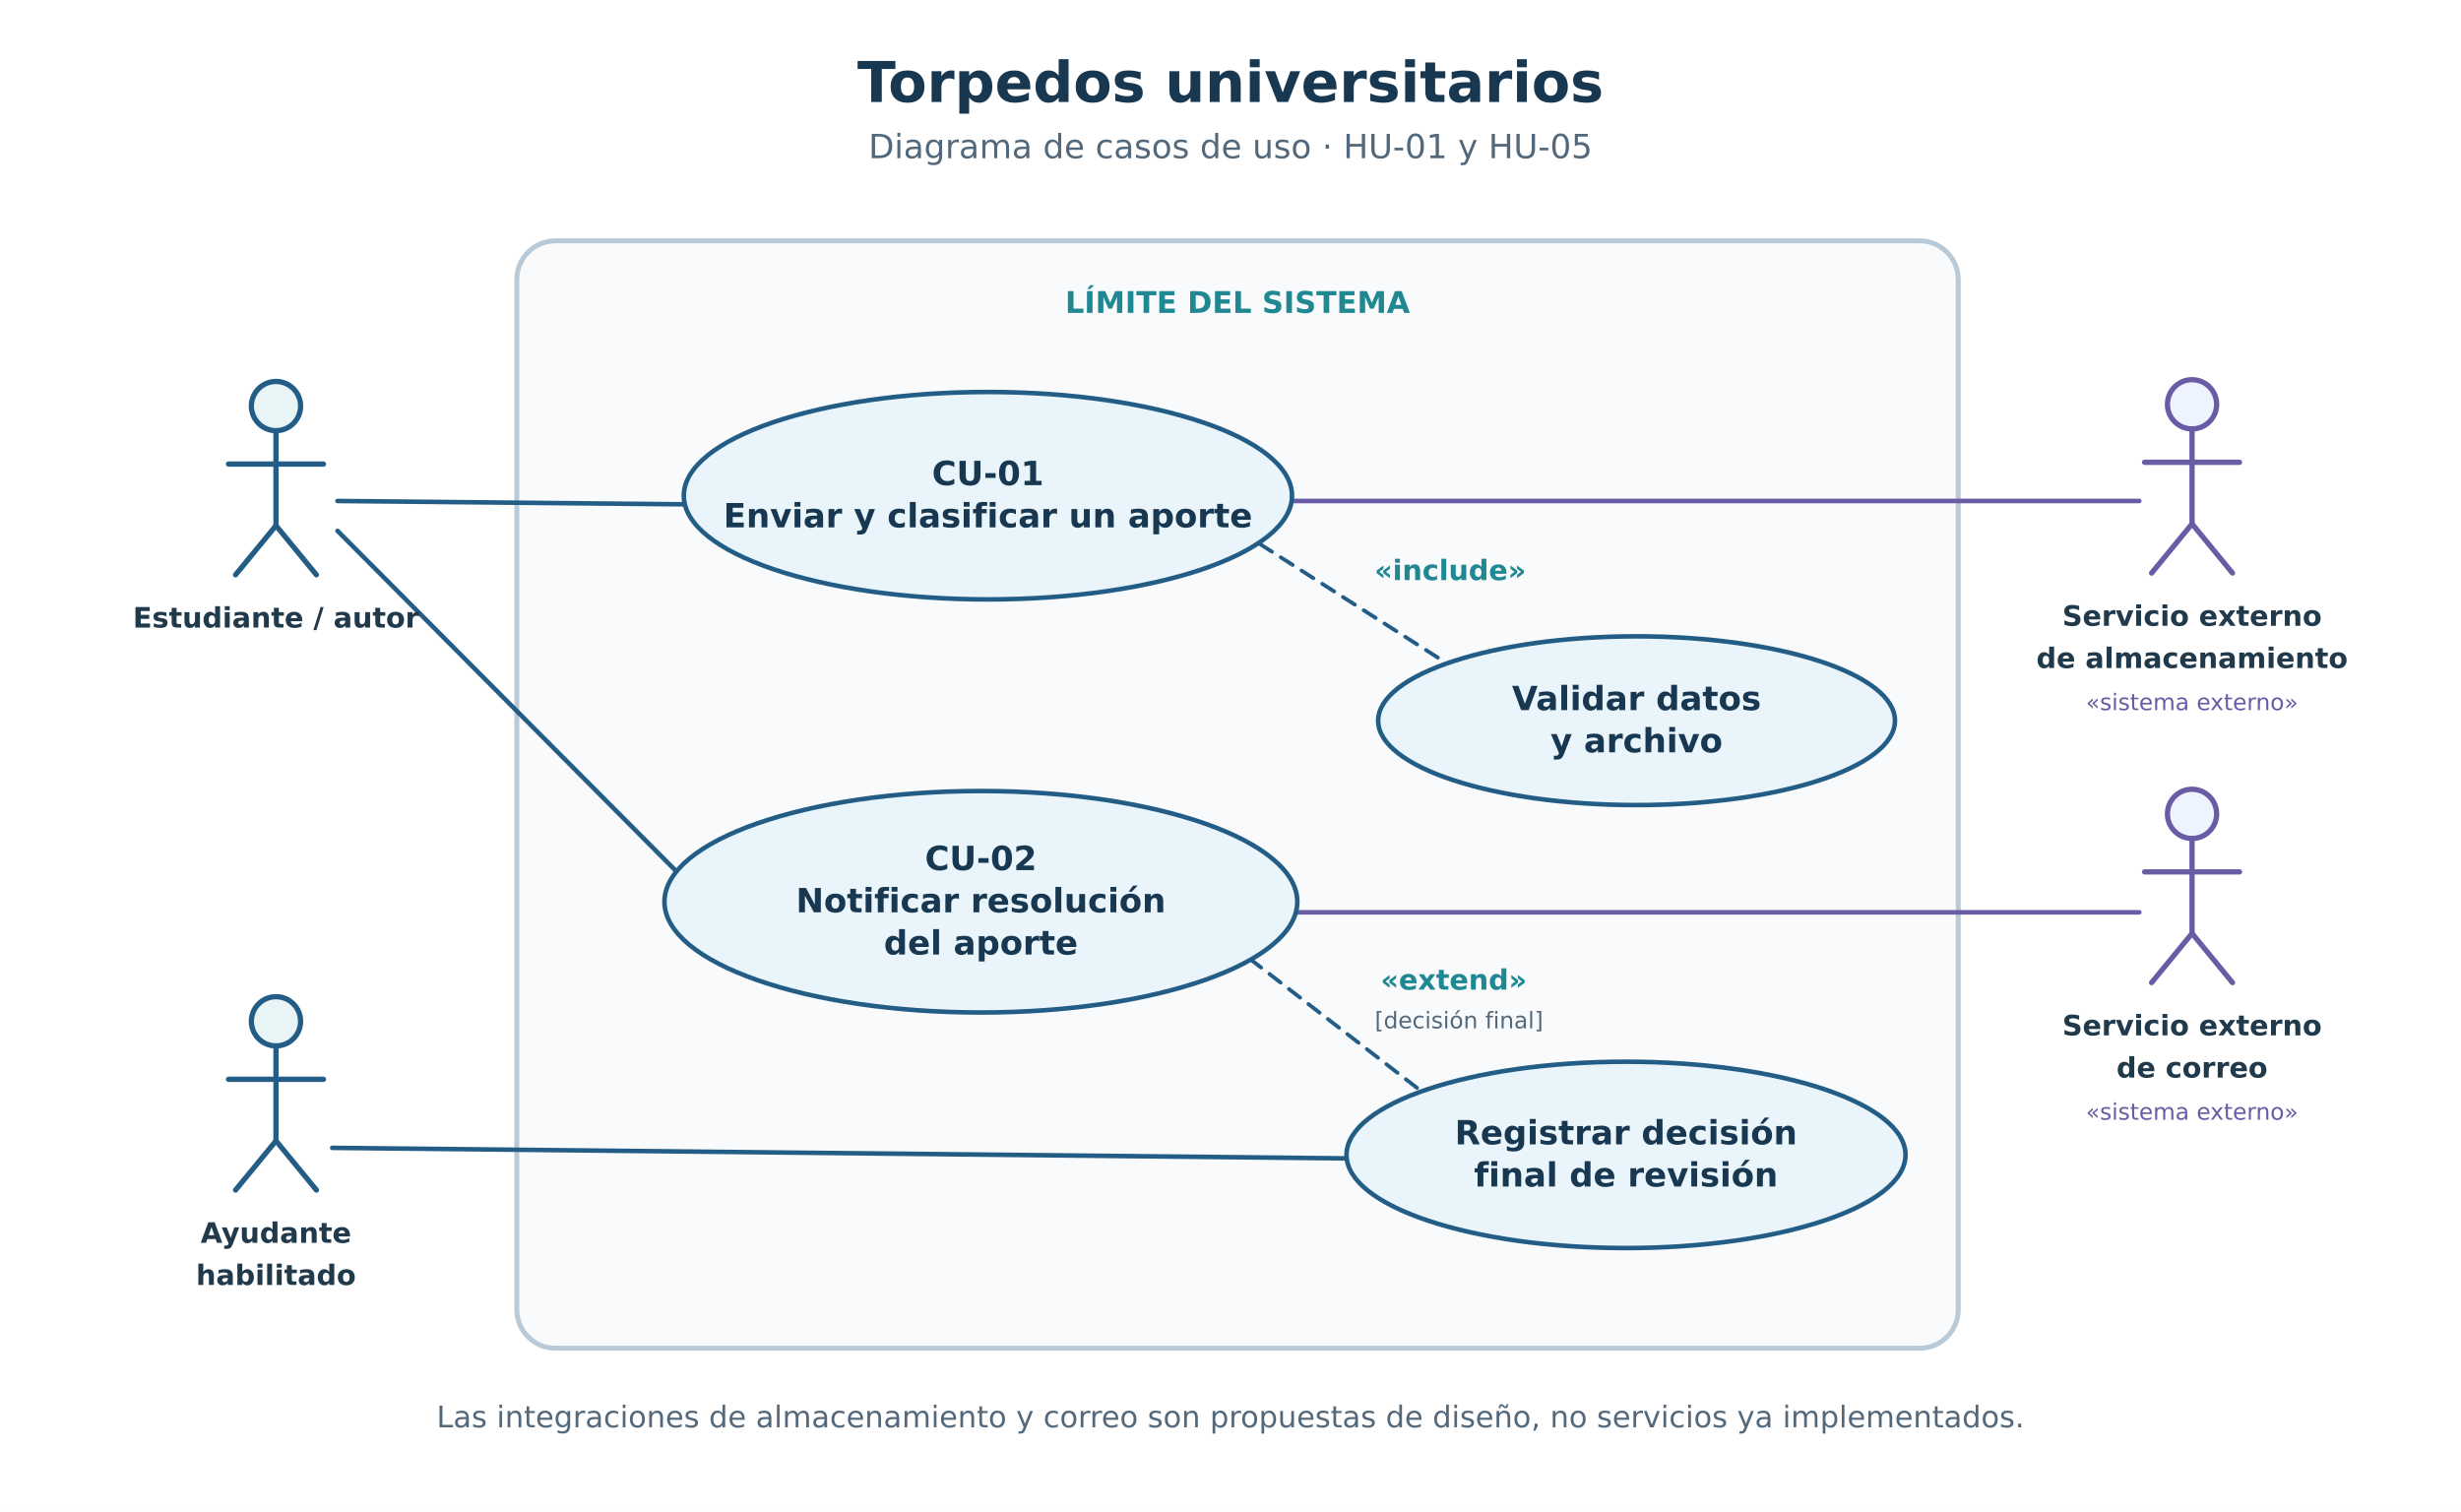
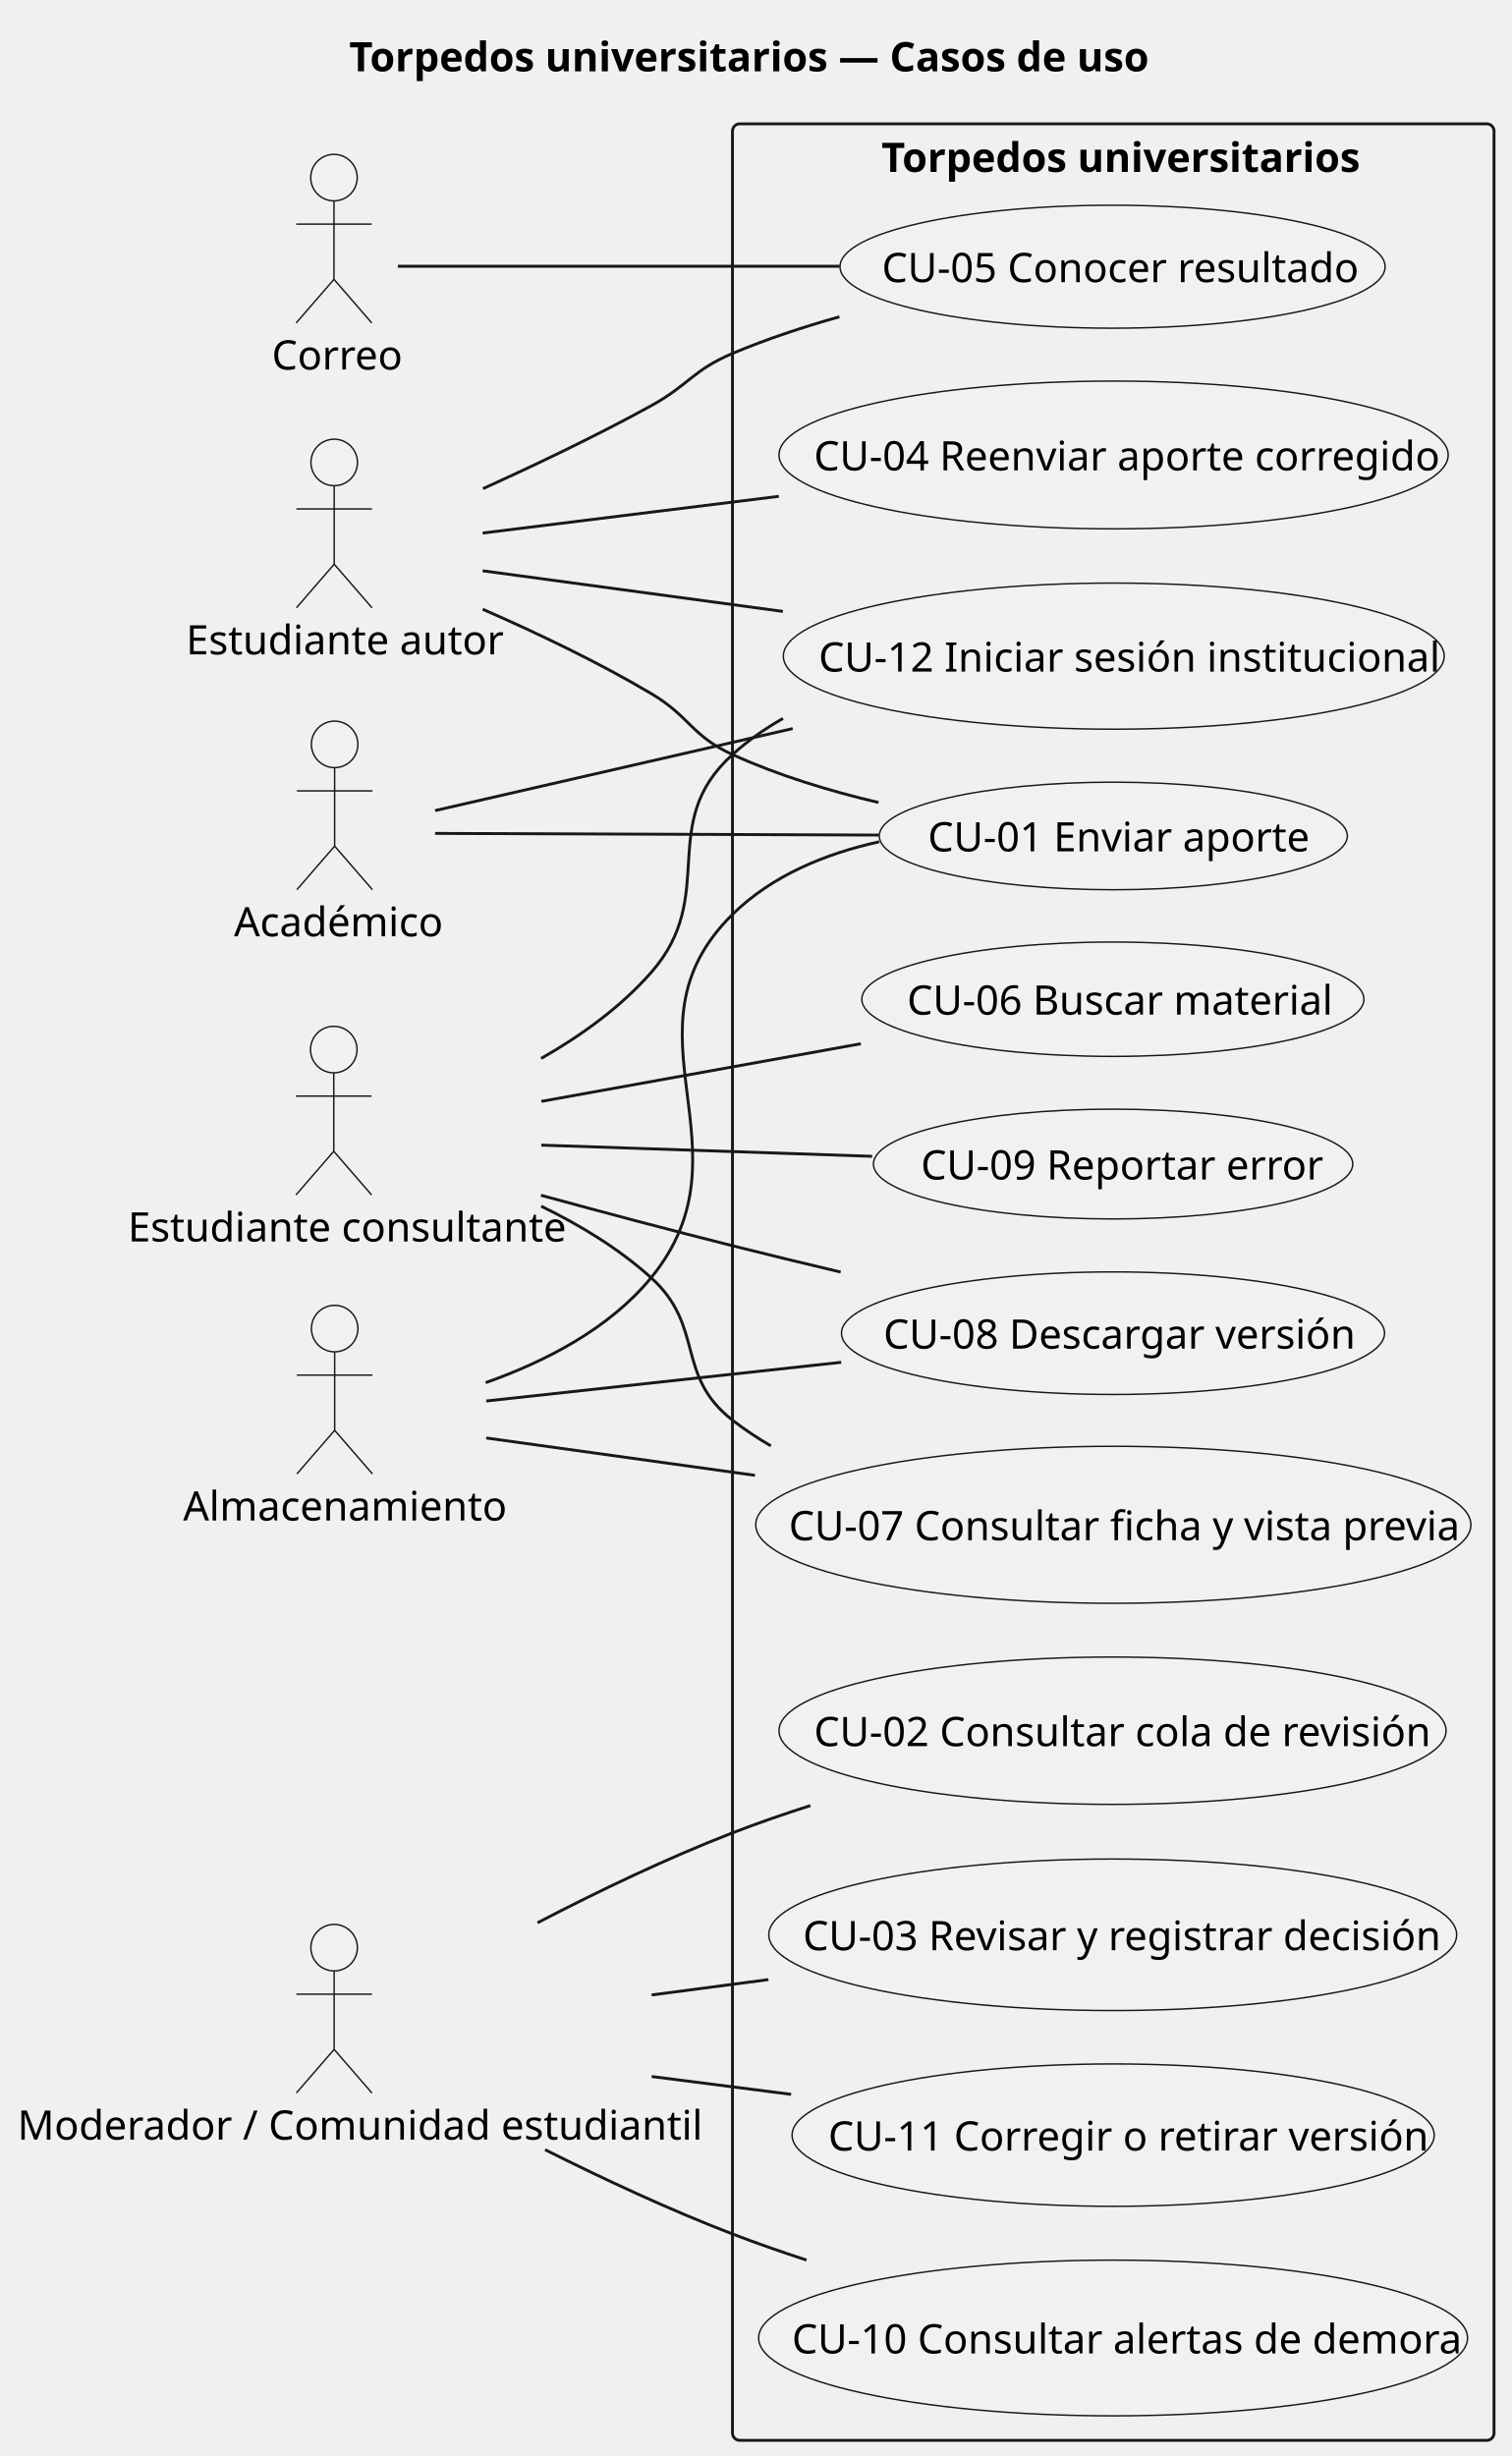
- <svg xmlns="http://www.w3.org/2000/svg" baseProfile="full" height="860" version="1.1" viewBox="0 0 1400 860" width="1400">
-   <defs>
-     <marker id="arr" markerHeight="10" markerUnits="userSpaceOnUse" markerWidth="11" orient="auto" refX="9" refY="5">
-       <path d="M1,1 L9,5 L1,9 Z" fill="#235D86" />
-     </marker>
-     <marker id="arr-m" markerHeight="10" markerUnits="userSpaceOnUse" markerWidth="11" orient="auto" refX="9" refY="5">
-       <path d="M1,1 L9,5 L1,9 Z" fill="#6A5BA5" />
-     </marker>
-   </defs>
-   <rect fill="white" height="860" width="1400" x="0" y="0" />
-   <text fill="#183750" font-family="DejaVu Sans, sans-serif" font-size="32" font-weight="700" text-anchor="middle" x="700" y="58">Torpedos universitarios</text>
-   <text fill="#53697B" font-family="DejaVu Sans, sans-serif" font-size="19" font-weight="normal" text-anchor="middle" x="700" y="90">Diagrama de casos de uso · HU-01 y HU-05</text>
-   <rect fill="#F8FAFC" height="630" rx="22" ry="22" stroke="#B8C9D7" stroke-width="2.8" width="820" x="294" y="137" />
-   <text fill="#1F8893" font-family="DejaVu Sans, sans-serif" font-size="17" font-weight="700" text-anchor="middle" x="704" y="178">LÍMITE DEL SISTEMA</text>
-   <line fill="none" stroke="#235D86" stroke-linecap="round" stroke-width="2.6" x1="192" x2="399" y1="285" y2="287" />
-   <line fill="none" stroke="#235D86" stroke-linecap="round" stroke-width="2.6" x1="192" x2="399" y1="302" y2="510" />
-   <line fill="none" stroke="#235D86" stroke-linecap="round" stroke-width="2.6" x1="189" x2="766" y1="653" y2="659" />
-   <line fill="none" stroke="#6A5BA5" stroke-linecap="round" stroke-width="2.6" x1="735" x2="1217" y1="285" y2="285" />
-   <line fill="none" stroke="#6A5BA5" stroke-linecap="round" stroke-width="2.6" x1="738" x2="1217" y1="519" y2="519" />
-   <line fill="none" marker-end="url(#arr)" stroke="#235D86" stroke-dasharray="8,6" stroke-linecap="round" stroke-width="2.2" x1="705" x2="835" y1="302" y2="385" />
-   <text fill="#1F8893" font-family="DejaVu Sans, sans-serif" font-size="16" font-weight="600" text-anchor="middle" x="825" y="330">«include»</text>
-   <line fill="none" marker-end="url(#arr)" stroke="#235D86" stroke-dasharray="8,6" stroke-linecap="round" stroke-width="2.2" x1="700" x2="827" y1="537" y2="635" />
-   <text fill="#1F8893" font-family="DejaVu Sans, sans-serif" font-size="16" font-weight="600" text-anchor="middle" x="827" y="563">«extend»</text>
-   <text fill="#53697B" font-family="DejaVu Sans, sans-serif" font-size="13" font-weight="normal" text-anchor="middle" x="830" y="585">[decisión final]</text>
-   <ellipse cx="562" cy="282" fill="#EAF5FB" rx="173" ry="59" stroke="#235D86" stroke-width="2.6" />
-   <text fill="#183750" font-family="DejaVu Sans, sans-serif" font-size="19" font-weight="600" text-anchor="middle" x="562" y="276.0">CU-01</text>
-   <text fill="#183750" font-family="DejaVu Sans, sans-serif" font-size="19" font-weight="600" text-anchor="middle" x="562" y="300.0">Enviar y clasificar un aporte</text>
-   <ellipse cx="931" cy="410" fill="#EAF5FB" rx="147" ry="48" stroke="#235D86" stroke-width="2.6" />
-   <text fill="#183750" font-family="DejaVu Sans, sans-serif" font-size="19" font-weight="600" text-anchor="middle" x="931" y="404.0">Validar datos</text>
-   <text fill="#183750" font-family="DejaVu Sans, sans-serif" font-size="19" font-weight="600" text-anchor="middle" x="931" y="428.0">y archivo</text>
-   <ellipse cx="558" cy="513" fill="#EAF5FB" rx="180" ry="63" stroke="#235D86" stroke-width="2.6" />
-   <text fill="#183750" font-family="DejaVu Sans, sans-serif" font-size="19" font-weight="600" text-anchor="middle" x="558" y="495.0">CU-02</text>
-   <text fill="#183750" font-family="DejaVu Sans, sans-serif" font-size="19" font-weight="600" text-anchor="middle" x="558" y="519.0">Notificar resolución</text>
-   <text fill="#183750" font-family="DejaVu Sans, sans-serif" font-size="19" font-weight="600" text-anchor="middle" x="558" y="543.0">del aporte</text>
-   <ellipse cx="925" cy="657" fill="#EAF5FB" rx="159" ry="53" stroke="#235D86" stroke-width="2.6" />
-   <text fill="#183750" font-family="DejaVu Sans, sans-serif" font-size="19" font-weight="600" text-anchor="middle" x="925" y="651.0">Registrar decisión</text>
-   <text fill="#183750" font-family="DejaVu Sans, sans-serif" font-size="19" font-weight="600" text-anchor="middle" x="925" y="675.0">final de revisión</text>
-   <circle cx="157" cy="231" fill="#E9F4F7" r="14" stroke="#235D86" stroke-width="3" />
-   <line fill="none" stroke="#235D86" stroke-linecap="round" stroke-width="3" x1="157" x2="157" y1="246" y2="299" />
-   <line fill="none" stroke="#235D86" stroke-linecap="round" stroke-width="3" x1="130" x2="184" y1="264" y2="264" />
-   <line fill="none" stroke="#235D86" stroke-linecap="round" stroke-width="3" x1="157" x2="134" y1="299" y2="327" />
-   <line fill="none" stroke="#235D86" stroke-linecap="round" stroke-width="3" x1="157" x2="180" y1="299" y2="327" />
-   <text fill="#20394B" font-family="DejaVu Sans, sans-serif" font-size="16" font-weight="600" text-anchor="middle" x="157" y="357">Estudiante / autor</text>
-   <circle cx="157" cy="581" fill="#E9F4F7" r="14" stroke="#235D86" stroke-width="3" />
-   <line fill="none" stroke="#235D86" stroke-linecap="round" stroke-width="3" x1="157" x2="157" y1="596" y2="649" />
-   <line fill="none" stroke="#235D86" stroke-linecap="round" stroke-width="3" x1="130" x2="184" y1="614" y2="614" />
-   <line fill="none" stroke="#235D86" stroke-linecap="round" stroke-width="3" x1="157" x2="134" y1="649" y2="677" />
-   <line fill="none" stroke="#235D86" stroke-linecap="round" stroke-width="3" x1="157" x2="180" y1="649" y2="677" />
-   <text fill="#20394B" font-family="DejaVu Sans, sans-serif" font-size="16" font-weight="600" text-anchor="middle" x="157" y="707">Ayudante</text>
-   <text fill="#20394B" font-family="DejaVu Sans, sans-serif" font-size="16" font-weight="600" text-anchor="middle" x="157" y="731">habilitado</text>
-   <circle cx="1247" cy="230" fill="#EDF3FF" r="14" stroke="#6A5BA5" stroke-width="3" />
-   <line fill="none" stroke="#6A5BA5" stroke-linecap="round" stroke-width="3" x1="1247" x2="1247" y1="245" y2="298" />
-   <line fill="none" stroke="#6A5BA5" stroke-linecap="round" stroke-width="3" x1="1220" x2="1274" y1="263" y2="263" />
-   <line fill="none" stroke="#6A5BA5" stroke-linecap="round" stroke-width="3" x1="1247" x2="1224" y1="298" y2="326" />
-   <line fill="none" stroke="#6A5BA5" stroke-linecap="round" stroke-width="3" x1="1247" x2="1270" y1="298" y2="326" />
-   <text fill="#20394B" font-family="DejaVu Sans, sans-serif" font-size="16" font-weight="600" text-anchor="middle" x="1247" y="356">Servicio externo</text>
-   <text fill="#20394B" font-family="DejaVu Sans, sans-serif" font-size="16" font-weight="600" text-anchor="middle" x="1247" y="380">de almacenamiento</text>
-   <text fill="#6A5BA5" font-family="DejaVu Sans, sans-serif" font-size="13" font-weight="normal" text-anchor="middle" x="1247" y="404">«sistema externo»</text>
-   <circle cx="1247" cy="463" fill="#EDF3FF" r="14" stroke="#6A5BA5" stroke-width="3" />
-   <line fill="none" stroke="#6A5BA5" stroke-linecap="round" stroke-width="3" x1="1247" x2="1247" y1="478" y2="531" />
-   <line fill="none" stroke="#6A5BA5" stroke-linecap="round" stroke-width="3" x1="1220" x2="1274" y1="496" y2="496" />
-   <line fill="none" stroke="#6A5BA5" stroke-linecap="round" stroke-width="3" x1="1247" x2="1224" y1="531" y2="559" />
-   <line fill="none" stroke="#6A5BA5" stroke-linecap="round" stroke-width="3" x1="1247" x2="1270" y1="531" y2="559" />
-   <text fill="#20394B" font-family="DejaVu Sans, sans-serif" font-size="16" font-weight="600" text-anchor="middle" x="1247" y="589">Servicio externo</text>
-   <text fill="#20394B" font-family="DejaVu Sans, sans-serif" font-size="16" font-weight="600" text-anchor="middle" x="1247" y="613">de correo</text>
-   <text fill="#6A5BA5" font-family="DejaVu Sans, sans-serif" font-size="13" font-weight="normal" text-anchor="middle" x="1247" y="637">«sistema externo»</text>
-   <text fill="#53697B" font-family="DejaVu Sans, sans-serif" font-size="17" font-weight="normal" text-anchor="middle" x="700" y="812">Las integraciones de almacenamiento y correo son propuestas de diseño, no servicios ya implementados.</text>
+ <svg xmlns="http://www.w3.org/2000/svg" contentStyleType="text/css" data-diagram-type="DESCRIPTION" height="845px" preserveAspectRatio="none" style="width:520px;height:845px;background:#FFFFFF;" version="1.1" viewBox="0 0 520 845" width="520px" zoomAndPan="magnify">
+   <defs />
+   <g>
+     <g class="title" data-source-line="4">
+       <text fill="#000000" font-family="sans-serif" font-size="14" font-weight="bold" lengthAdjust="spacing" textLength="272.727" x="120.137" y="24.533">Torpedos universitarios — Casos de uso</text>
+     </g>
+     <g class="cluster" data-entity="Torpedos universitarios" data-source-line="11" data-uid="ent0008" id="cluster_Torpedos universitarios">
+       <rect fill="none" height="797" rx="2.5" ry="2.5" style="stroke:#181818;stroke-width:1;" width="262" x="252" y="42.609" />
+       <text fill="#000000" font-family="sans-serif" font-size="14" font-weight="bold" lengthAdjust="spacing" textLength="159.482" x="303.259" y="59.143">Torpedos universitarios</text>
+     </g>
+     <g class="entity" data-entity="Autor" data-source-line="5" data-uid="ent0002" id="entity_Autor">
+       <ellipse cx="114.979" cy="159.109" fill="#F1F1F1" rx="8" ry="8" style="stroke:#181818;stroke-width:0.5;" />
+       <path d="M114.979,167.109 L114.979,194.109 M101.979,175.109 L127.979,175.109 M114.979,194.109 L101.979,209.109 M114.979,194.109 L127.979,209.109" fill="none" style="stroke:#181818;stroke-width:0.5;" />
+       <text fill="#000000" font-family="sans-serif" font-size="14" lengthAdjust="spacing" textLength="101.958" x="64" y="225.143">Estudiante autor</text>
+     </g>
+     <g class="entity" data-entity="Consultante" data-source-line="6" data-uid="ent0003" id="entity_Consultante">
+       <ellipse cx="114.827" cy="361.109" fill="#F1F1F1" rx="8" ry="8" style="stroke:#181818;stroke-width:0.5;" />
+       <path d="M114.827,369.109 L114.827,396.109 M101.827,377.109 L127.827,377.109 M114.827,396.109 L101.827,411.109 M114.827,396.109 L127.827,411.109" fill="none" style="stroke:#181818;stroke-width:0.5;" />
+       <text fill="#000000" font-family="sans-serif" font-size="14" lengthAdjust="spacing" textLength="141.654" x="44" y="427.143">Estudiante consultante</text>
+     </g>
+     <g class="entity" data-entity="Academico" data-source-line="7" data-uid="ent0004" id="entity_Academico">
+       <ellipse cx="115.127" cy="256.109" fill="#F1F1F1" rx="8" ry="8" style="stroke:#181818;stroke-width:0.5;" />
+       <path d="M115.127,264.109 L115.127,291.109 M102.127,272.109 L128.127,272.109 M115.127,291.109 L102.127,306.109 M115.127,291.109 L128.127,306.109" fill="none" style="stroke:#181818;stroke-width:0.5;" />
+       <text fill="#000000" font-family="sans-serif" font-size="14" lengthAdjust="spacing" textLength="69.255" x="80.5" y="322.143">Académico</text>
+     </g>
+     <g class="entity" data-entity="Moderador" data-source-line="8" data-uid="ent0005" id="entity_Moderador">
+       <ellipse cx="114.951" cy="670.109" fill="#F1F1F1" rx="8" ry="8" style="stroke:#181818;stroke-width:0.5;" />
+       <path d="M114.951,678.109 L114.951,705.109 M101.951,686.109 L127.951,686.109 M114.951,705.109 L101.951,720.109 M114.951,705.109 L127.951,720.109" fill="none" style="stroke:#181818;stroke-width:0.5;" />
+       <text fill="#000000" font-family="sans-serif" font-size="14" lengthAdjust="spacing" textLength="217.902" x="6" y="736.143">Moderador / Comunidad estudiantil</text>
+     </g>
+     <g class="entity" data-entity="Archivos" data-source-line="9" data-uid="ent0006" id="entity_Archivos">
+       <ellipse cx="115.138" cy="457.109" fill="#F1F1F1" rx="8" ry="8" style="stroke:#181818;stroke-width:0.5;" />
+       <path d="M115.138,465.109 L115.138,492.109 M102.138,473.109 L128.138,473.109 M115.138,492.109 L102.138,507.109 M115.138,492.109 L128.138,507.109" fill="none" style="stroke:#181818;stroke-width:0.5;" />
+       <text fill="#000000" font-family="sans-serif" font-size="14" lengthAdjust="spacing" textLength="104.275" x="63" y="523.143">Almacenamiento</text>
+     </g>
+     <g class="entity" data-entity="Correo" data-source-line="10" data-uid="ent0007" id="entity_Correo">
+       <ellipse cx="114.897" cy="61.109" fill="#F1F1F1" rx="8" ry="8" style="stroke:#181818;stroke-width:0.5;" />
+       <path d="M114.897,69.109 L114.897,96.109 M101.897,77.109 L127.897,77.109 M114.897,96.109 L101.897,111.109 M114.897,96.109 L127.897,111.109" fill="none" style="stroke:#181818;stroke-width:0.5;" />
+       <text fill="#000000" font-family="sans-serif" font-size="14" lengthAdjust="spacing" textLength="42.793" x="93.5" y="127.143">Correo</text>
+     </g>
+     <g class="entity" data-entity="CU1" data-source-line="12" data-uid="ent0009" id="entity_CU1">
+       <ellipse cx="383.02" cy="287.613" fill="#F1F1F1" rx="80.52" ry="18.504" style="stroke:#181818;stroke-width:0.5;" />
+       <text fill="#000000" font-family="sans-serif" font-size="14" lengthAdjust="spacing" textLength="127.613" x="319.213" y="292.918">CU-01 Enviar aporte</text>
+     </g>
+     <g class="entity" data-entity="CU2" data-source-line="13" data-uid="ent0010" id="entity_CU2">
+       <ellipse cx="382.75" cy="595.459" fill="#F1F1F1" rx="114.75" ry="25.35" style="stroke:#181818;stroke-width:0.5;" />
+       <text fill="#000000" font-family="sans-serif" font-size="14" lengthAdjust="spacing" textLength="205.427" x="280.037" y="600.764">CU-02 Consultar cola de revisión</text>
+     </g>
+     <g class="entity" data-entity="CU3" data-source-line="14" data-uid="ent0011" id="entity_CU3">
+       <ellipse cx="382.823" cy="665.674" fill="#F1F1F1" rx="118.323" ry="26.065" style="stroke:#181818;stroke-width:0.5;" />
+       <text fill="#000000" font-family="sans-serif" font-size="14" lengthAdjust="spacing" textLength="213.179" x="276.233" y="670.979">CU-03 Revisar y registrar decisión</text>
+     </g>
+     <g class="entity" data-entity="CU4" data-source-line="15" data-uid="ent0012" id="entity_CU4">
+       <ellipse cx="383.112" cy="156.532" fill="#F1F1F1" rx="115.112" ry="25.422" style="stroke:#181818;stroke-width:0.5;" />
+       <text fill="#000000" font-family="sans-serif" font-size="14" lengthAdjust="spacing" textLength="206.213" x="280.005" y="161.836">CU-04 Reenviar aporte corregido</text>
+     </g>
+     <g class="entity" data-entity="CU5" data-source-line="16" data-uid="ent0013" id="entity_CU5">
+       <ellipse cx="382.763" cy="91.762" fill="#F1F1F1" rx="93.763" ry="21.153" style="stroke:#181818;stroke-width:0.5;" />
+       <text fill="#000000" font-family="sans-serif" font-size="14" lengthAdjust="spacing" textLength="158.744" x="303.391" y="97.067">CU-05 Conocer resultado</text>
+     </g>
+     <g class="entity" data-entity="CU6" data-source-line="17" data-uid="ent0014" id="entity_CU6">
+       <ellipse cx="382.871" cy="343.784" fill="#F1F1F1" rx="86.371" ry="19.674" style="stroke:#181818;stroke-width:0.5;" />
+       <text fill="#000000" font-family="sans-serif" font-size="14" lengthAdjust="spacing" textLength="141.6" x="312.071" y="349.088">CU-06 Buscar material</text>
+     </g>
+     <g class="entity" data-entity="CU7" data-source-line="18" data-uid="ent0015" id="entity_CU7">
+       <ellipse cx="383.02" cy="524.613" fill="#F1F1F1" rx="123.02" ry="27.004" style="stroke:#181818;stroke-width:0.5;" />
+       <text fill="#000000" font-family="sans-serif" font-size="14" lengthAdjust="spacing" textLength="223.31" x="271.365" y="529.918">CU-07 Consultar ficha y vista previa</text>
+     </g>
+     <g class="entity" data-entity="CU8" data-source-line="19" data-uid="ent0016" id="entity_CU8">
+       <ellipse cx="382.914" cy="458.692" fill="#F1F1F1" rx="93.414" ry="21.083" style="stroke:#181818;stroke-width:0.5;" />
+       <text fill="#000000" font-family="sans-serif" font-size="14" lengthAdjust="spacing" textLength="157.944" x="303.942" y="463.997">CU-08 Descargar versión</text>
+     </g>
+     <g class="entity" data-entity="CU9" data-source-line="20" data-uid="ent0017" id="entity_CU9">
+       <ellipse cx="382.944" cy="400.498" fill="#F1F1F1" rx="82.444" ry="18.889" style="stroke:#181818;stroke-width:0.5;" />
+       <text fill="#000000" font-family="sans-serif" font-size="14" lengthAdjust="spacing" textLength="132.262" x="316.813" y="405.803">CU-09 Reportar error</text>
+     </g>
+     <g class="entity" data-entity="CU10" data-source-line="21" data-uid="ent0018" id="entity_CU10">
+       <ellipse cx="382.943" cy="804.398" fill="#F1F1F1" rx="121.943" ry="26.789" style="stroke:#181818;stroke-width:0.5;" />
+       <text fill="#000000" font-family="sans-serif" font-size="14" lengthAdjust="spacing" textLength="220.992" x="272.447" y="809.703">CU-10 Consultar alertas de demora</text>
+     </g>
+     <g class="entity" data-entity="CU11" data-source-line="22" data-uid="ent0019" id="entity_CU11">
+       <ellipse cx="382.959" cy="734.601" fill="#F1F1F1" rx="110.459" ry="24.492" style="stroke:#181818;stroke-width:0.5;" />
+       <text fill="#000000" font-family="sans-serif" font-size="14" lengthAdjust="spacing" textLength="196.055" x="284.932" y="739.906">CU-11 Corregir o retirar versión</text>
+     </g>
+     <g class="entity" data-entity="CU12" data-source-line="23" data-uid="ent0020" id="entity_CU12">
+       <ellipse cx="383.177" cy="225.745" fill="#F1F1F1" rx="113.677" ry="25.135" style="stroke:#181818;stroke-width:0.5;" />
+       <text fill="#000000" font-family="sans-serif" font-size="14" lengthAdjust="spacing" textLength="203.089" x="281.632" y="231.049">CU-12 Iniciar sesión institucional</text>
+     </g>
+     <g class="link" data-entity-1="Autor" data-entity-2="CU1" data-uid="lnk21" id="link_Autor_CU1">
+       <path d="M166.066,209.615 C184.706,217.759 205.753,227.802 224,238.609 C237.384,246.536 237.846,253.155 252,259.609 C267.65,266.745 285.2,272.099 302.22,276.104" fill="none" style="stroke:#181818;stroke-width:1;" />
+     </g>
+     <g class="link" data-entity-1="Academico" data-entity-2="CU1" data-uid="lnk22" id="link_Academico_CU1">
+       <path d="M149.689,286.736 C187.854,286.88 251.367,287.118 302.346,287.31" fill="none" style="stroke:#181818;stroke-width:1;" />
+     </g>
+     <g class="link" data-entity-1="Autor" data-entity-2="CU4" data-uid="lnk23" id="link_Autor_CU4">
+       <path d="M166.033,183.402 C194.852,179.827 232.326,175.178 267.949,170.759" fill="none" style="stroke:#181818;stroke-width:1;" />
+     </g>
+     <g class="link" data-entity-1="Autor" data-entity-2="CU5" data-uid="lnk24" id="link_Autor_CU5">
+       <path d="M166.175,168.115 C184.633,159.758 205.53,149.759 224,139.609 C236.965,132.485 238.368,127.358 252,121.609 C263.632,116.704 276.203,112.528 288.786,108.993" fill="none" style="stroke:#181818;stroke-width:1;" />
+     </g>
+     <g class="link" data-entity-1="Moderador" data-entity-2="CU2" data-uid="lnk25" id="link_Moderador_CU2">
+       <path d="M184.925,661.542 C206.024,650.57 229.587,639.281 252,630.609 C260.61,627.278 269.659,624.141 278.805,621.219" fill="none" style="stroke:#181818;stroke-width:1;" />
+     </g>
+     <g class="link" data-entity-1="Moderador" data-entity-2="CU3" data-uid="lnk26" id="link_Moderador_CU3">
+       <path d="M224.192,686.374 C237.425,684.632 250.998,682.846 264.361,681.088" fill="none" style="stroke:#181818;stroke-width:1;" />
+     </g>
+     <g class="link" data-entity-1="Moderador" data-entity-2="CU10" data-uid="lnk27" id="link_Moderador_CU10">
+       <path d="M187.526,739.615 C207.988,749.878 230.562,760.371 252,768.609 C260.198,771.76 268.783,774.76 277.467,777.585" fill="none" style="stroke:#181818;stroke-width:1;" />
+     </g>
+     <g class="link" data-entity-1="Moderador" data-entity-2="CU11" data-uid="lnk28" id="link_Moderador_CU11">
+       <path d="M224.192,714.438 C240.014,716.461 256.322,718.545 272.176,720.572" fill="none" style="stroke:#181818;stroke-width:1;" />
+     </g>
+     <g class="link" data-entity-1="Consultante" data-entity-2="CU6" data-uid="lnk29" id="link_Consultante_CU6">
+       <path d="M186.236,378.935 C219.945,372.852 260.634,365.51 296.163,359.099" fill="none" style="stroke:#181818;stroke-width:1;" />
+     </g>
+     <g class="link" data-entity-1="Consultante" data-entity-2="CU7" data-uid="lnk30" id="link_Consultante_CU7">
+       <path d="M186.191,415.002 C199.702,421.572 213.04,429.703 224,439.609 C242.608,456.428 232.199,473.213 252,488.609 C256.16,491.844 260.592,494.788 265.218,497.467" fill="none" style="stroke:#181818;stroke-width:1;" />
+     </g>
+     <g class="link" data-entity-1="Consultante" data-entity-2="CU8" data-uid="lnk31" id="link_Consultante_CU8">
+       <path d="M186.1,411.239 C207.235,417.007 230.523,423.212 252,428.609 C264.018,431.63 276.691,434.698 289.22,437.662" fill="none" style="stroke:#181818;stroke-width:1;" />
+     </g>
+     <g class="link" data-entity-1="Consultante" data-entity-2="CU9" data-uid="lnk32" id="link_Consultante_CU9">
+       <path d="M186.236,393.986 C221.177,395.168 263.615,396.604 300.036,397.836" fill="none" style="stroke:#181818;stroke-width:1;" />
+     </g>
+     <g class="link" data-entity-1="Autor" data-entity-2="CU12" data-uid="lnk33" id="link_Autor_CU12">
+       <path d="M166.033,196.381 C195.229,200.332 233.306,205.485 269.343,210.363" fill="none" style="stroke:#181818;stroke-width:1;" />
+     </g>
+     <g class="link" data-entity-1="Academico" data-entity-2="CU12" data-uid="lnk34" id="link_Academico_CU12">
+       <path d="M149.689,278.884 C180.724,271.767 228.522,260.806 272.71,250.672" fill="none" style="stroke:#181818;stroke-width:1;" />
+     </g>
+     <g class="link" data-entity-1="Consultante" data-entity-2="CU12" data-uid="lnk35" id="link_Consultante_CU12">
+       <path d="M186.156,364.169 C200.065,356.256 213.57,346.471 224,334.609 C247.494,307.889 225.597,283.46 252,259.609 C257.28,254.84 263.147,250.724 269.387,247.174" fill="none" style="stroke:#181818;stroke-width:1;" />
+     </g>
+     <g class="link" data-entity-1="Archivos" data-entity-2="CU1" data-uid="lnk36" id="link_Archivos_CU1">
+       <path d="M167.079,475.714 C187.543,468.487 209.63,457.147 224,439.609 C260.084,395.573 211.43,354.552 252,314.609 C265.551,301.267 283.87,293.721 302.475,289.62" fill="none" style="stroke:#181818;stroke-width:1;" />
+     </g>
+     <g class="link" data-entity-1="Archivos" data-entity-2="CU7" data-uid="lnk37" id="link_Archivos_CU7">
+       <path d="M167.287,494.743 C193.707,498.418 227.15,503.07 259.729,507.602" fill="none" style="stroke:#181818;stroke-width:1;" />
+     </g>
+     <g class="link" data-entity-1="Archivos" data-entity-2="CU8" data-uid="lnk38" id="link_Archivos_CU8">
+       <path d="M167.287,482.018 C201.859,478.249 248.458,473.168 289.409,468.704" fill="none" style="stroke:#181818;stroke-width:1;" />
+     </g>
+     <g class="link" data-entity-1="Correo" data-entity-2="CU5" data-uid="lnk39" id="link_Correo_CU5">
+       <path d="M136.873,91.609 C169.39,91.609 234.097,91.609 288.867,91.609" fill="none" style="stroke:#181818;stroke-width:1;" />
+     </g>
+   </g>
</svg>
